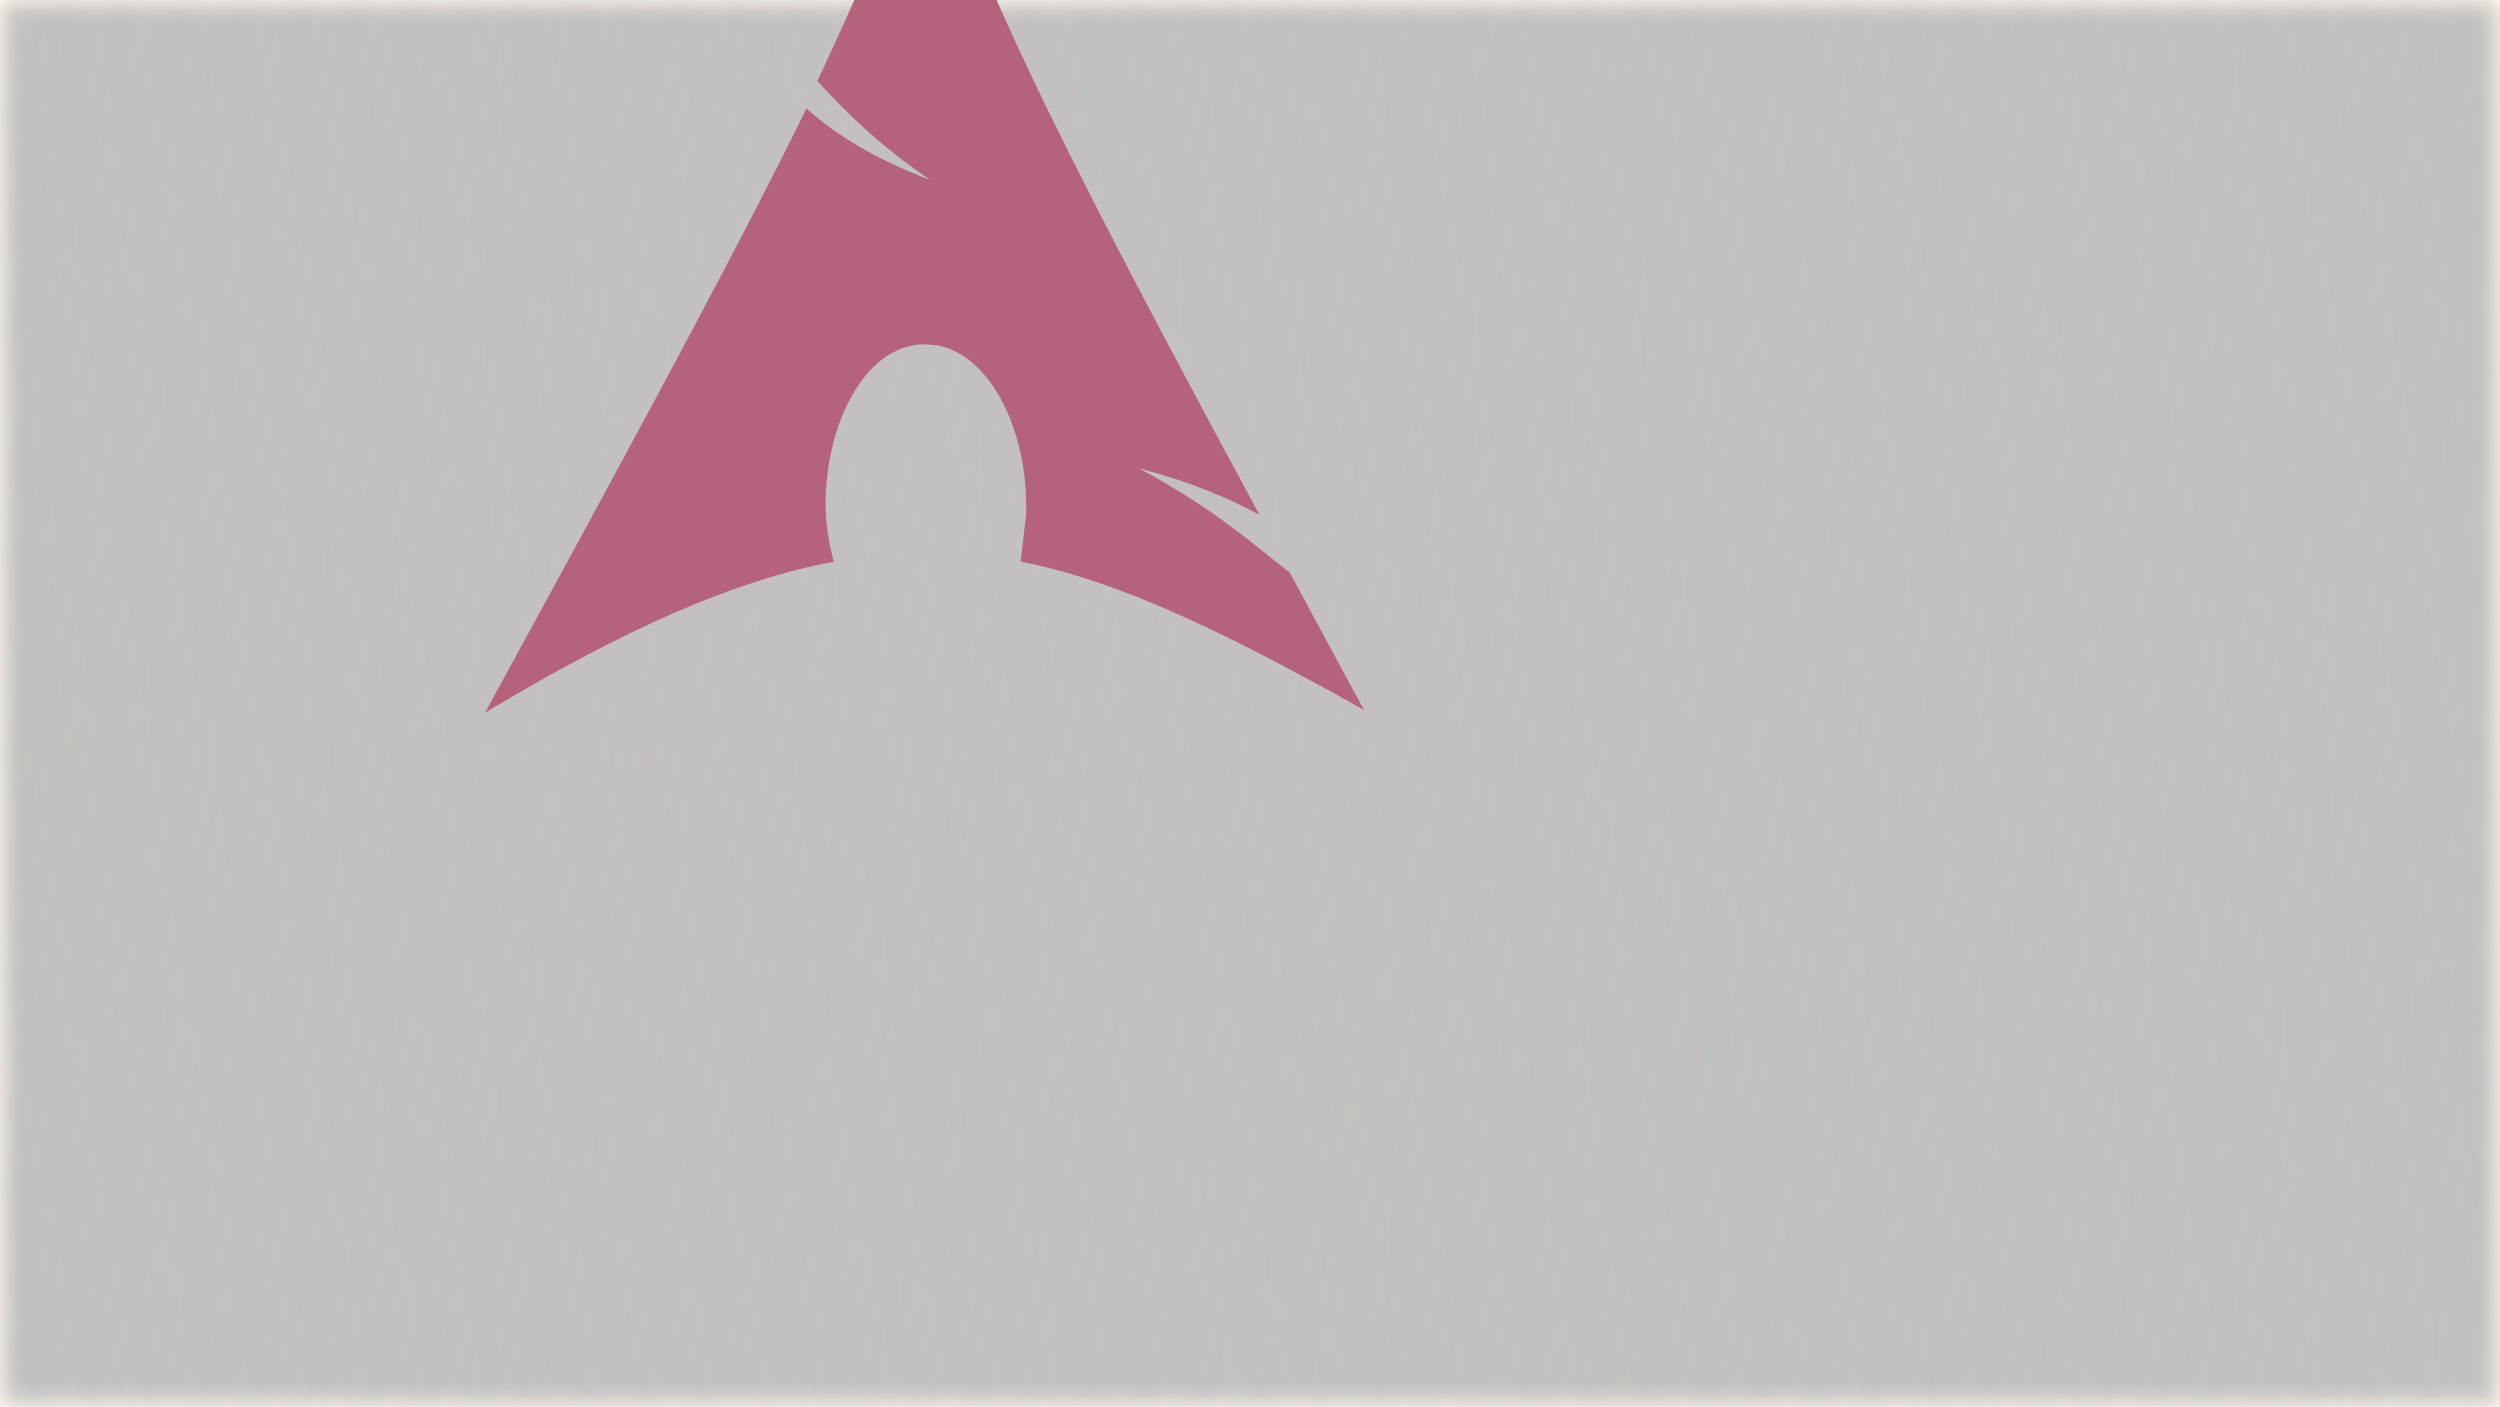
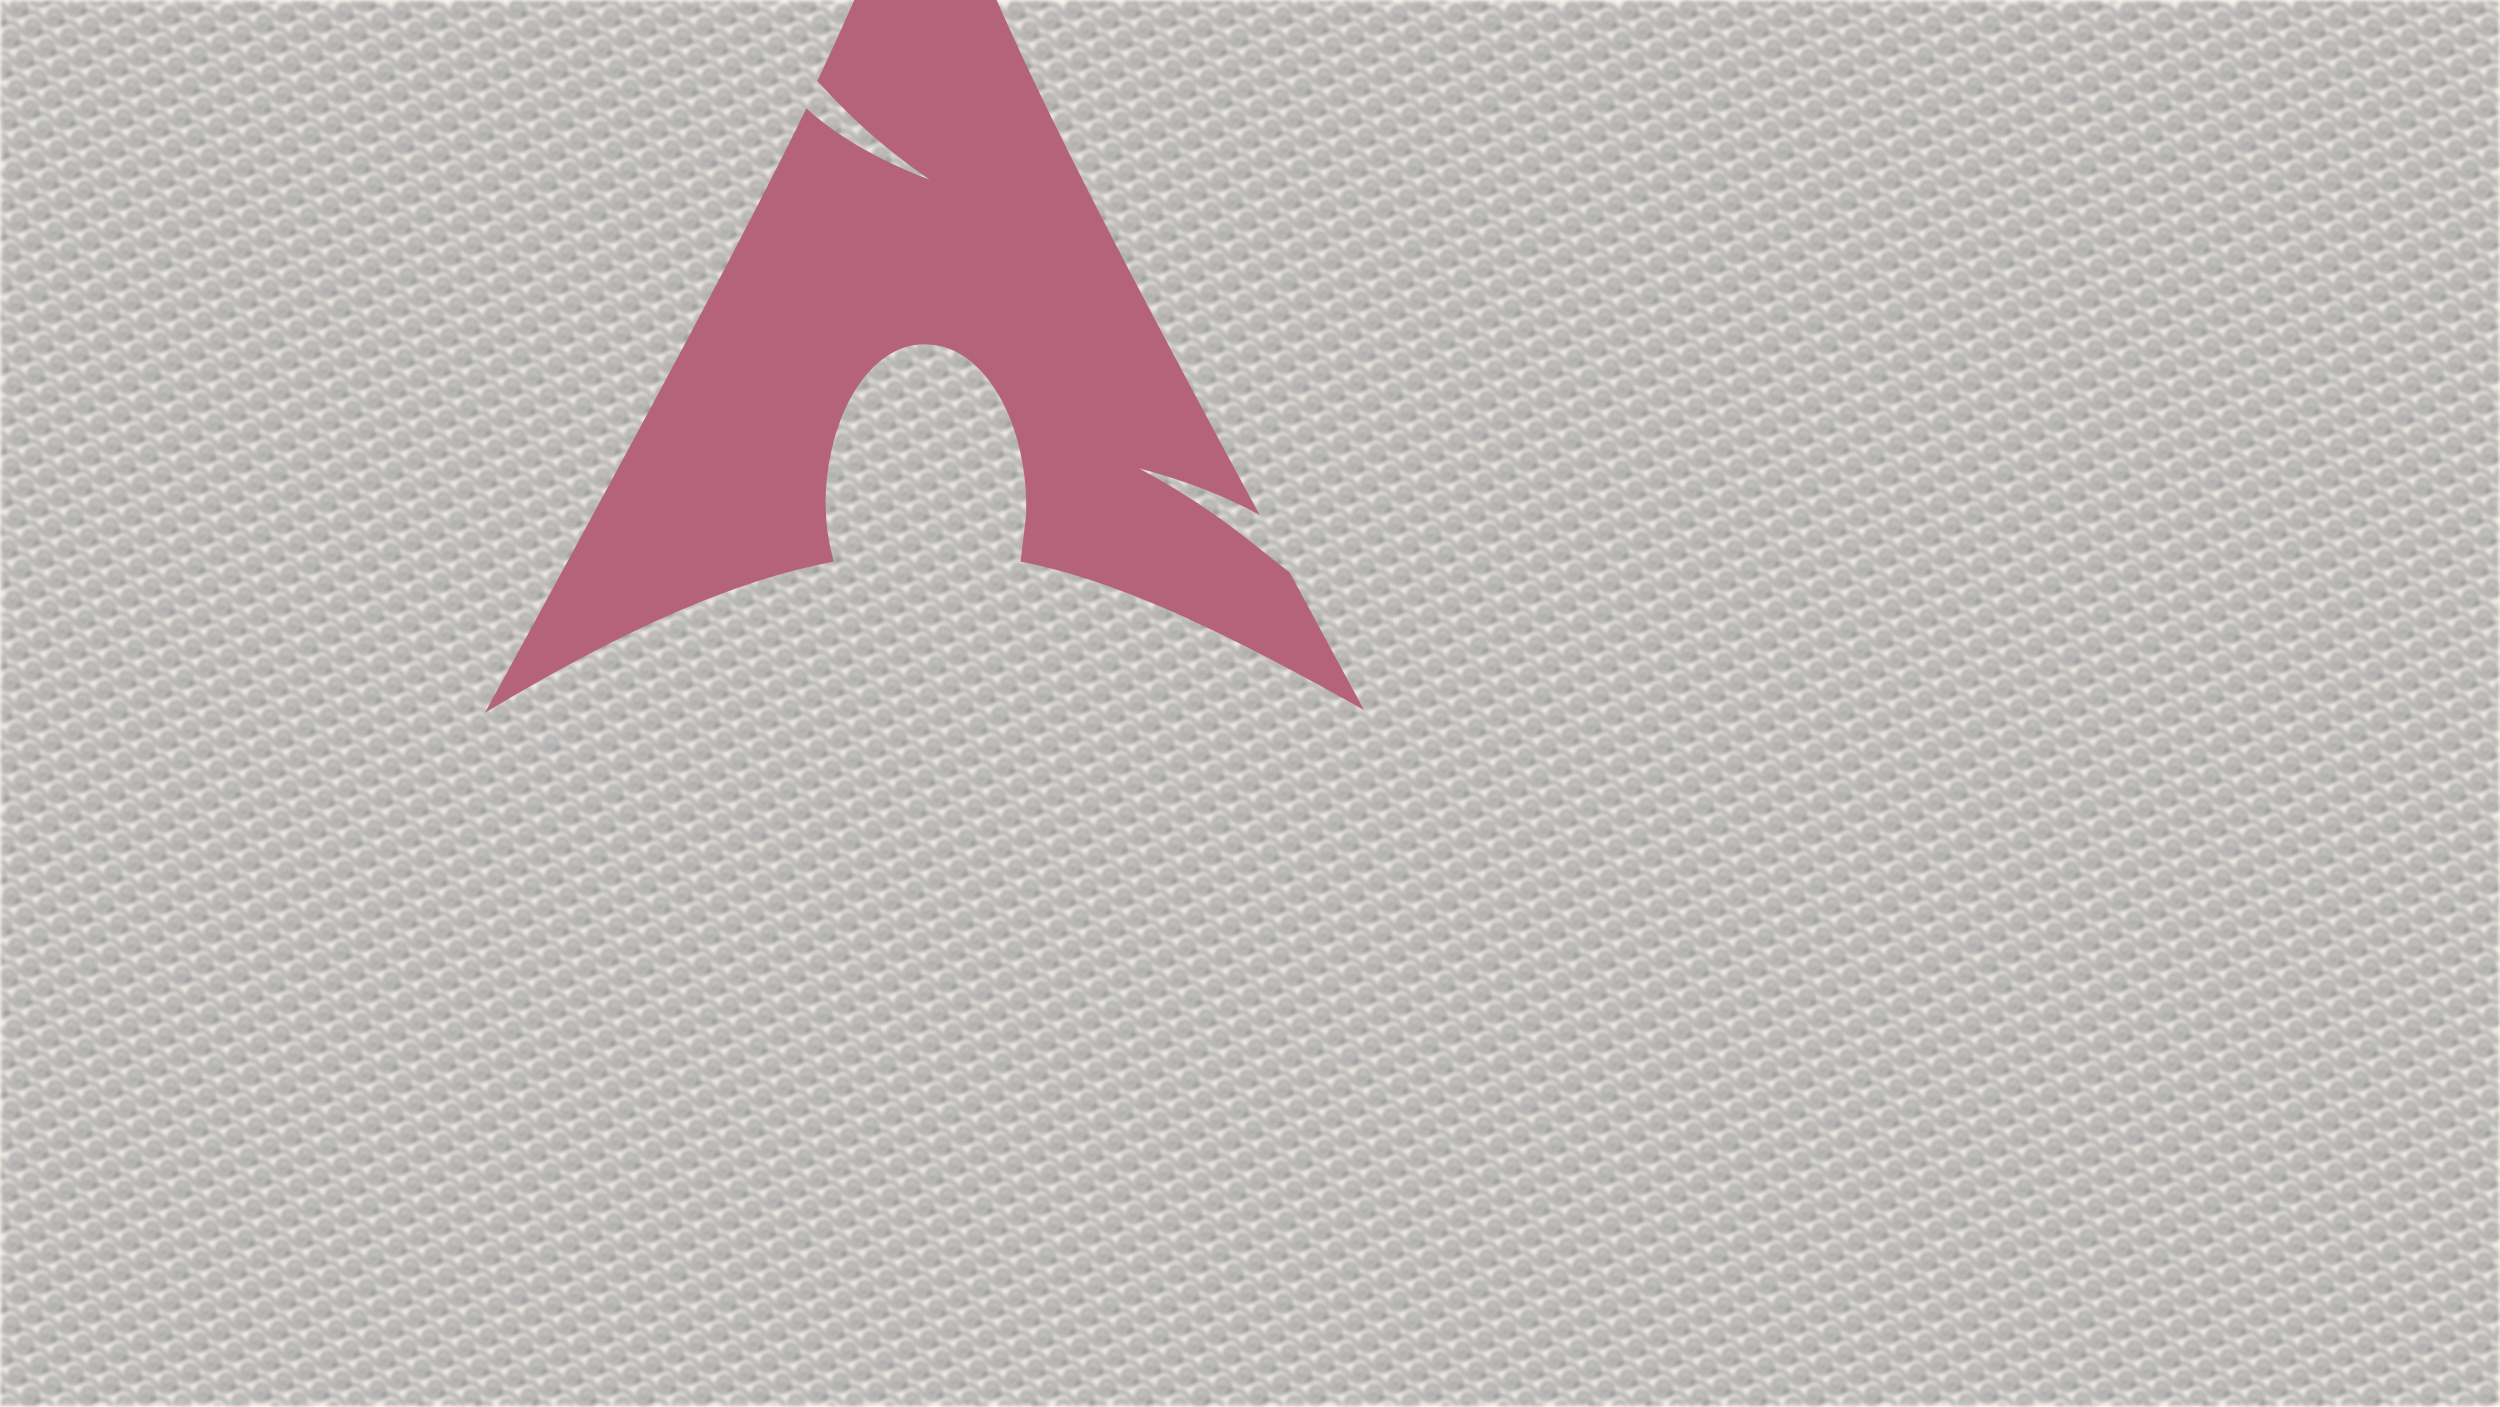
<svg xmlns="http://www.w3.org/2000/svg" height="1080" version="1.1" viewBox="0 0 1920 1080" width="1920">
  <defs>
    <symbol id="arch-linux-logo" x="50%" y="50%" width="500" height="500" viewBox="0 15 512 512">
      <path fill="#b4637a" d="M256 72c-14 35-23 57-39 91 10 11 22 23 41 36-21-8-35-17-45-26-21 43-53 103-117 220 50-30 90-48 127-55-2-7-3-14-3-22v-1c1-33 18-58 38-56 20 1 36 29 35 62l-2 17c36 7 75 26 125 54l-27-50c-13-10-27-23-55-38 19 5 33 11 44 17-86-159-93-180-122-250z" />
    </symbol>
    <pattern id="wave-pattern" width="35.584" height="30.585" patternUnits="userSpaceOnUse" patternTransform="scale(0.8) rotate(15)">
      <path stroke-width="1" stroke="none" fill="#343d46" d="M36.908 9.243c-5.014 0-7.266 3.575-7.266 7.117 0 3.376 2.45 5.726 5.959 5.726 1.307 0 2.45-.463 3.244-1.307.744-.811 1.125-1.903 1.042-3.095-.066-.811-.546-1.655-1.274-2.185-.596-.447-1.639-.894-3.162-.546-.48.1-.778.58-.662 1.06.1.48.58.777 1.06.661.695-.149 1.274-.066 1.705.249.364.265.546.645.562.893.05.679-.165 1.308-.579 1.755-.446.48-1.125.744-1.936.744-2.55 0-4.188-1.538-4.188-3.938 0-2.466 1.44-5.347 5.495-5.347 2.897 0 6.008 1.888 6.388 6.058.166 1.804.067 5.147-2.598 7.034a.868.868 0 00-.142.122c-1.311.783-2.87 1.301-4.972 1.301-4.088 0-6.123-1.952-8.275-4.021-2.317-2.218-4.7-4.518-9.517-4.518-4.094 0-6.439 1.676-8.479 3.545.227-1.102.289-2.307.17-3.596-.496-5.263-4.567-7.662-8.159-7.662-5.015 0-7.265 3.574-7.265 7.116 0 3.377 2.45 5.727 5.958 5.727 1.307 0 2.449-.463 3.243-1.308.745-.81 1.126-1.903 1.043-3.095-.066-.81-.546-1.654-1.274-2.184-.596-.447-1.639-.894-3.161-.546-.48.1-.778.58-.662 1.06.099.48.579.777 1.059.66.695-.148 1.275-.065 1.705.25.364.264.546.645.563.893.05.679-.166 1.307-.58 1.754-.447.48-1.125.745-1.936.745-2.549 0-4.188-1.539-4.188-3.939 0-2.466 1.44-5.345 5.495-5.345 2.897 0 6.008 1.87 6.389 6.057.163 1.781.064 5.06-2.504 6.96-1.36.864-2.978 1.447-5.209 1.447-4.088 0-6.124-1.952-8.275-4.021-2.317-2.218-4.7-4.518-9.516-4.518v1.787c4.088 0 6.123 1.953 8.275 4.022 2.317 2.218 4.7 4.518 9.516 4.518 4.8 0 7.2-2.3 9.517-4.518 2.151-2.069 4.187-4.022 8.275-4.022s6.124 1.953 8.275 4.022c2.318 2.218 4.701 4.518 9.517 4.518 4.8 0 7.2-2.3 9.516-4.518 2.152-2.069 4.188-4.022 8.276-4.022s6.123 1.953 8.275 4.022c2.317 2.218 4.7 4.518 9.517 4.518v-1.788c-4.088 0-6.124-1.952-8.275-4.021-2.318-2.218-4.701-4.518-9.517-4.518-4.103 0-6.45 1.683-8.492 3.556.237-1.118.304-2.343.184-3.656-.497-5.263-4.568-7.663-8.16-7.663z" />
      <path stroke-width="1" stroke="none" fill="#343d46" d="M23.42 41.086a.896.896 0 01-.729-.38.883.883 0 01.215-1.242c2.665-1.887 2.764-5.23 2.599-7.034-.38-4.187-3.492-6.058-6.389-6.058-4.055 0-5.495 2.88-5.495 5.346 0 2.4 1.639 3.94 4.188 3.94.81 0 1.49-.265 1.936-.745.414-.447.63-1.076.58-1.755-.017-.248-.2-.629-.547-.893-.43-.315-1.026-.398-1.704-.249a.868.868 0 01-1.06-.662.868.868 0 01.662-1.059c1.523-.348 2.566.1 3.161.546.729.53 1.209 1.374 1.275 2.185.083 1.191-.298 2.284-1.043 3.095-.794.844-1.936 1.307-3.244 1.307-3.508 0-5.958-2.35-5.958-5.726 0-3.542 2.25-7.117 7.266-7.117 3.591 0 7.663 2.4 8.16 7.663.347 3.79-.828 6.868-3.344 8.656a.824.824 0 01-.53.182zm0-30.585a.896.896 0 01-.729-.38.883.883 0 01.215-1.242c2.665-1.887 2.764-5.23 2.599-7.034-.381-4.187-3.493-6.058-6.389-6.058-4.055 0-5.495 2.88-5.495 5.346 0 2.4 1.639 3.94 4.188 3.94.81 0 1.49-.266 1.936-.746.414-.446.629-1.075.58-1.754-.017-.248-.2-.629-.547-.894-.43-.314-1.026-.397-1.705-.248A.868.868 0 0117.014.77a.868.868 0 01.662-1.06c1.523-.347 2.566.1 3.161.547.729.53 1.209 1.374 1.275 2.185.083 1.191-.298 2.284-1.043 3.095-.794.844-1.936 1.307-3.244 1.307-3.508 0-5.958-2.35-5.958-5.726 0-3.542 2.25-7.117 7.266-7.117 3.591 0 7.663 2.4 8.16 7.663.347 3.79-.828 6.868-3.344 8.656a.824.824 0 01-.53.182zm29.956 1.572c-4.8 0-7.2-2.3-9.517-4.518-2.151-2.069-4.187-4.022-8.275-4.022S29.46 5.486 27.31 7.555c-2.317 2.218-4.7 4.518-9.517 4.518-4.8 0-7.2-2.3-9.516-4.518C6.124 5.486 4.088 3.533 0 3.533s-6.124 1.953-8.275 4.022c-2.317 2.218-4.7 4.518-9.517 4.518-4.8 0-7.2-2.3-9.516-4.518-2.152-2.069-4.188-4.022-8.276-4.022V1.746c4.8 0 7.2 2.3 9.517 4.518 2.152 2.069 4.187 4.022 8.275 4.022s6.124-1.953 8.276-4.022C-7.2 4.046-4.816 1.746 0 1.746c4.8 0 7.2 2.3 9.517 4.518 2.151 2.069 4.187 4.022 8.275 4.022s6.124-1.953 8.275-4.022c2.318-2.218 4.7-4.518 9.517-4.518 4.8 0 7.2 2.3 9.517 4.518 2.151 2.069 4.187 4.022 8.275 4.022s6.124-1.953 8.275-4.022c2.317-2.218 4.7-4.518 9.517-4.518v1.787c-4.088 0-6.124 1.953-8.275 4.022-2.317 2.234-4.717 4.518-9.517 4.518z" />
    </pattern>
    <filter id="gaussian-blur">
-       <feGaussianBlur in="SourceGraphic" stdDeviation="10" />
+       <feGaussianBlur in="SourceGraphic" stdDeviation="2" />
    </filter>
  </defs>
  <rect width="100%" height="100%" fill="#faf4ed" />&gt;
    <rect width="100%" height="100%" fill="url(#wave-pattern)" filter="url(#gaussian-blur)" />
  <g transform="translate(-250,-250)">
    <use href="#arch-linux-logo" />
  </g>
</svg>
